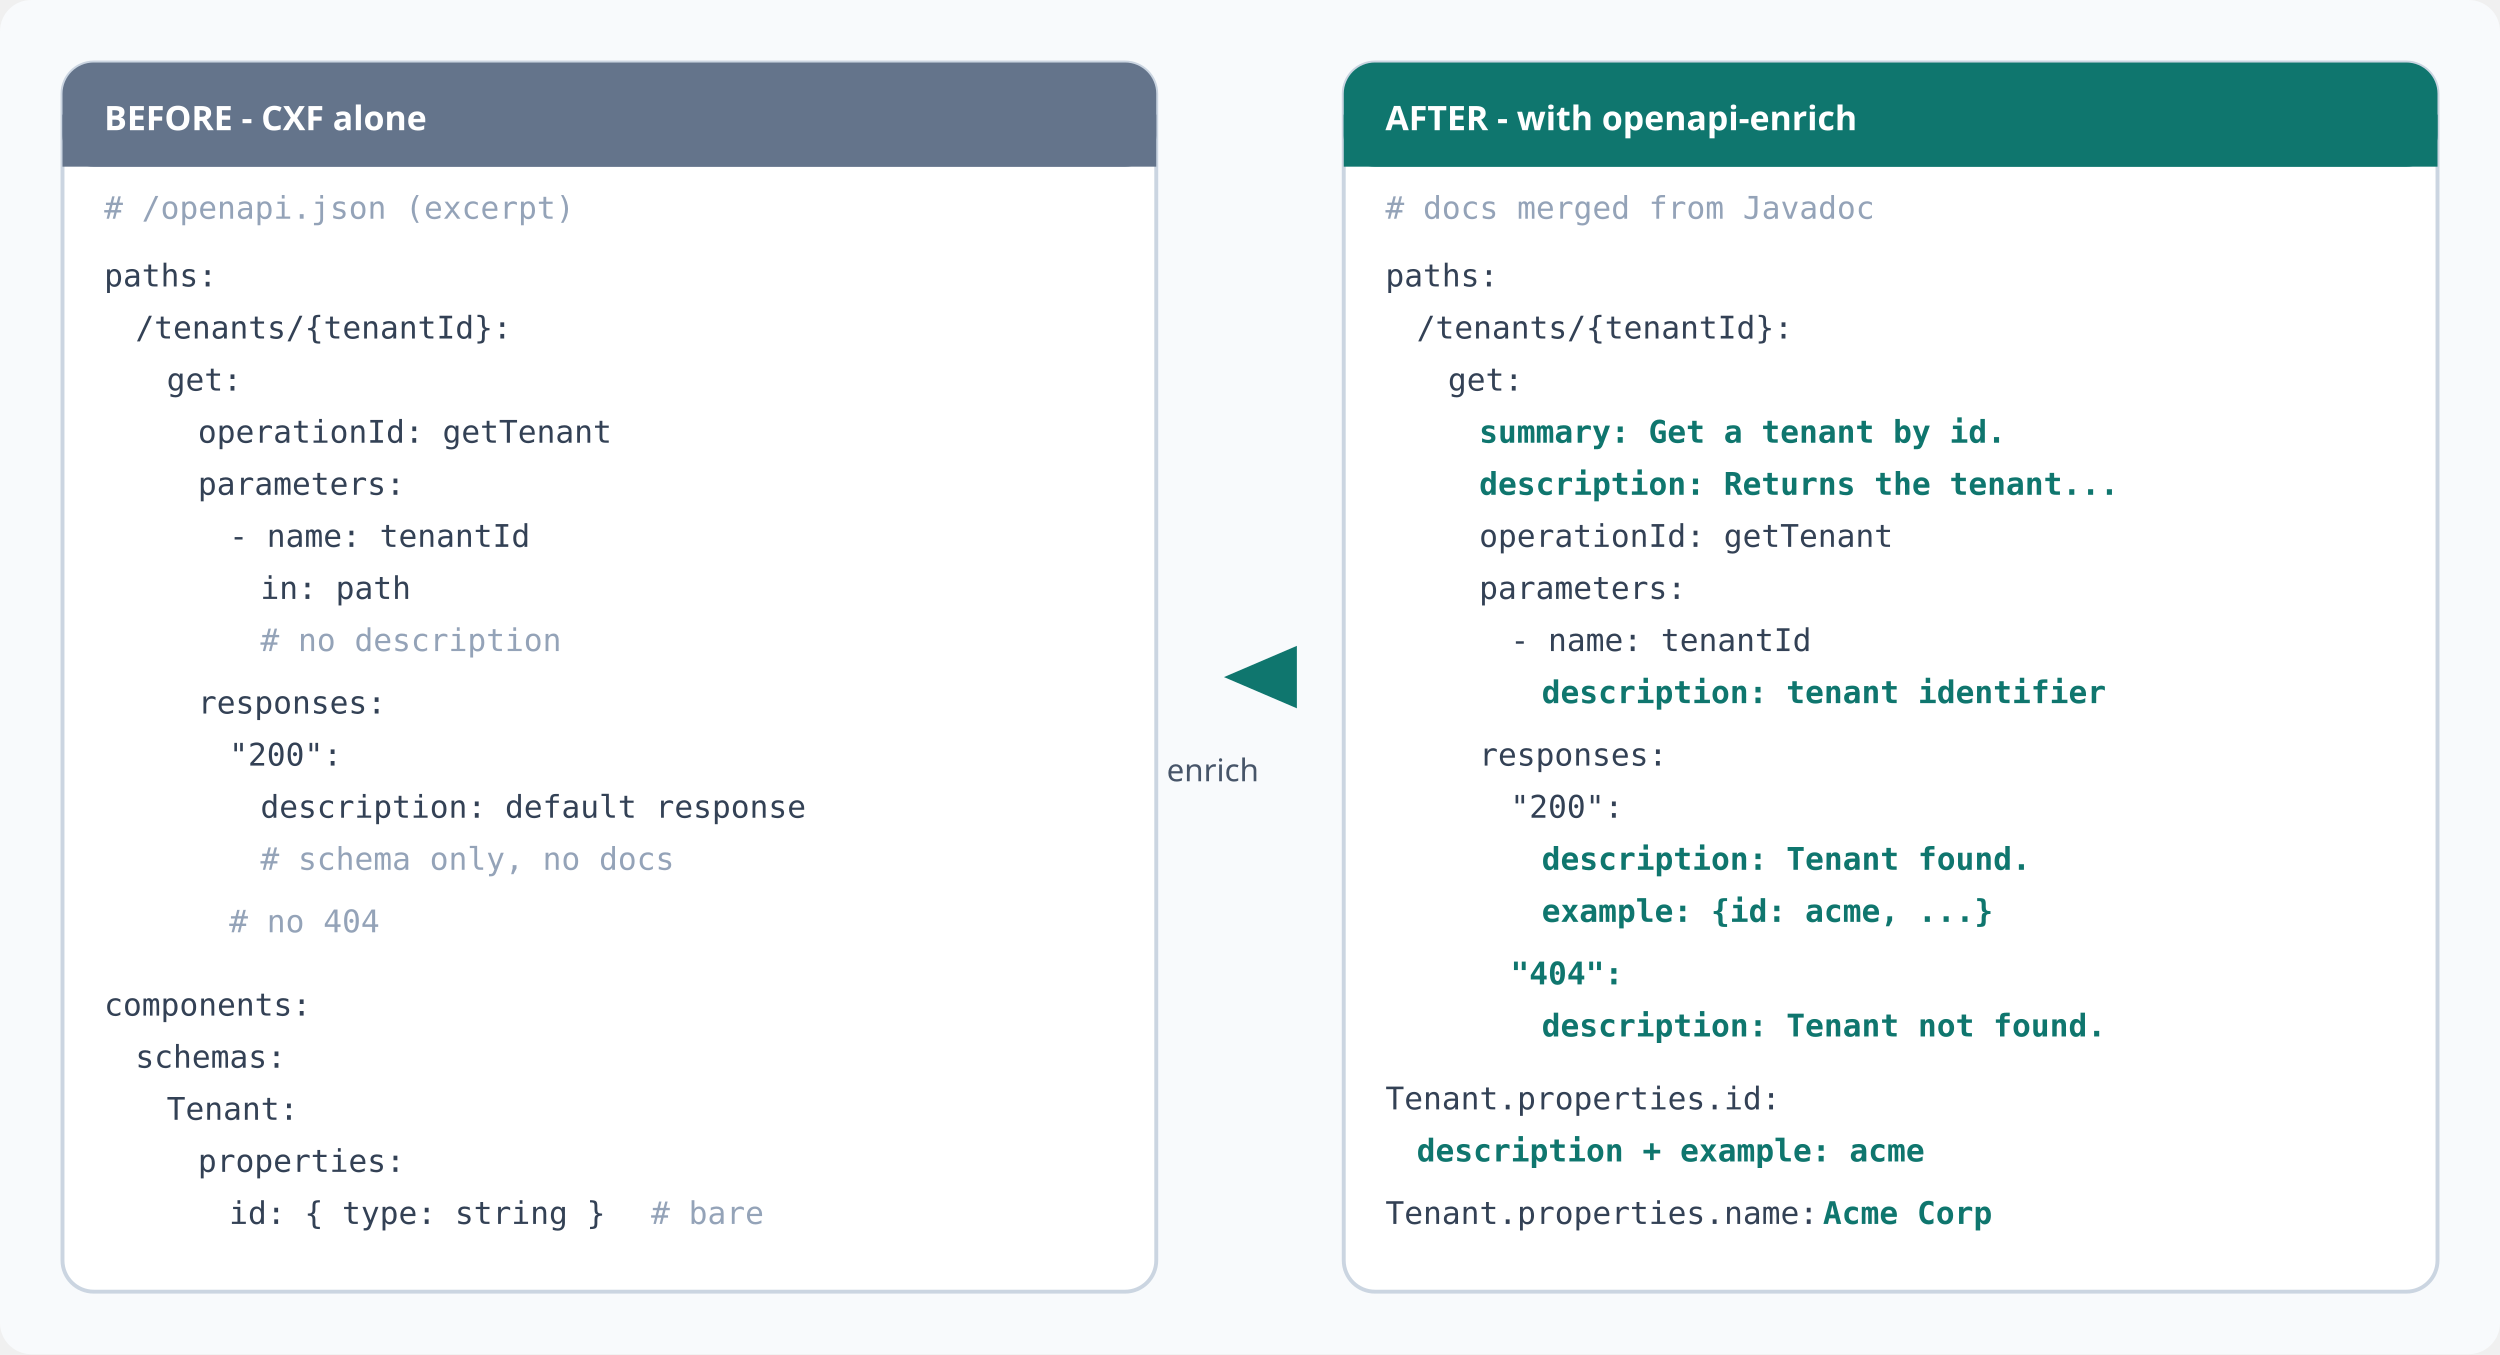
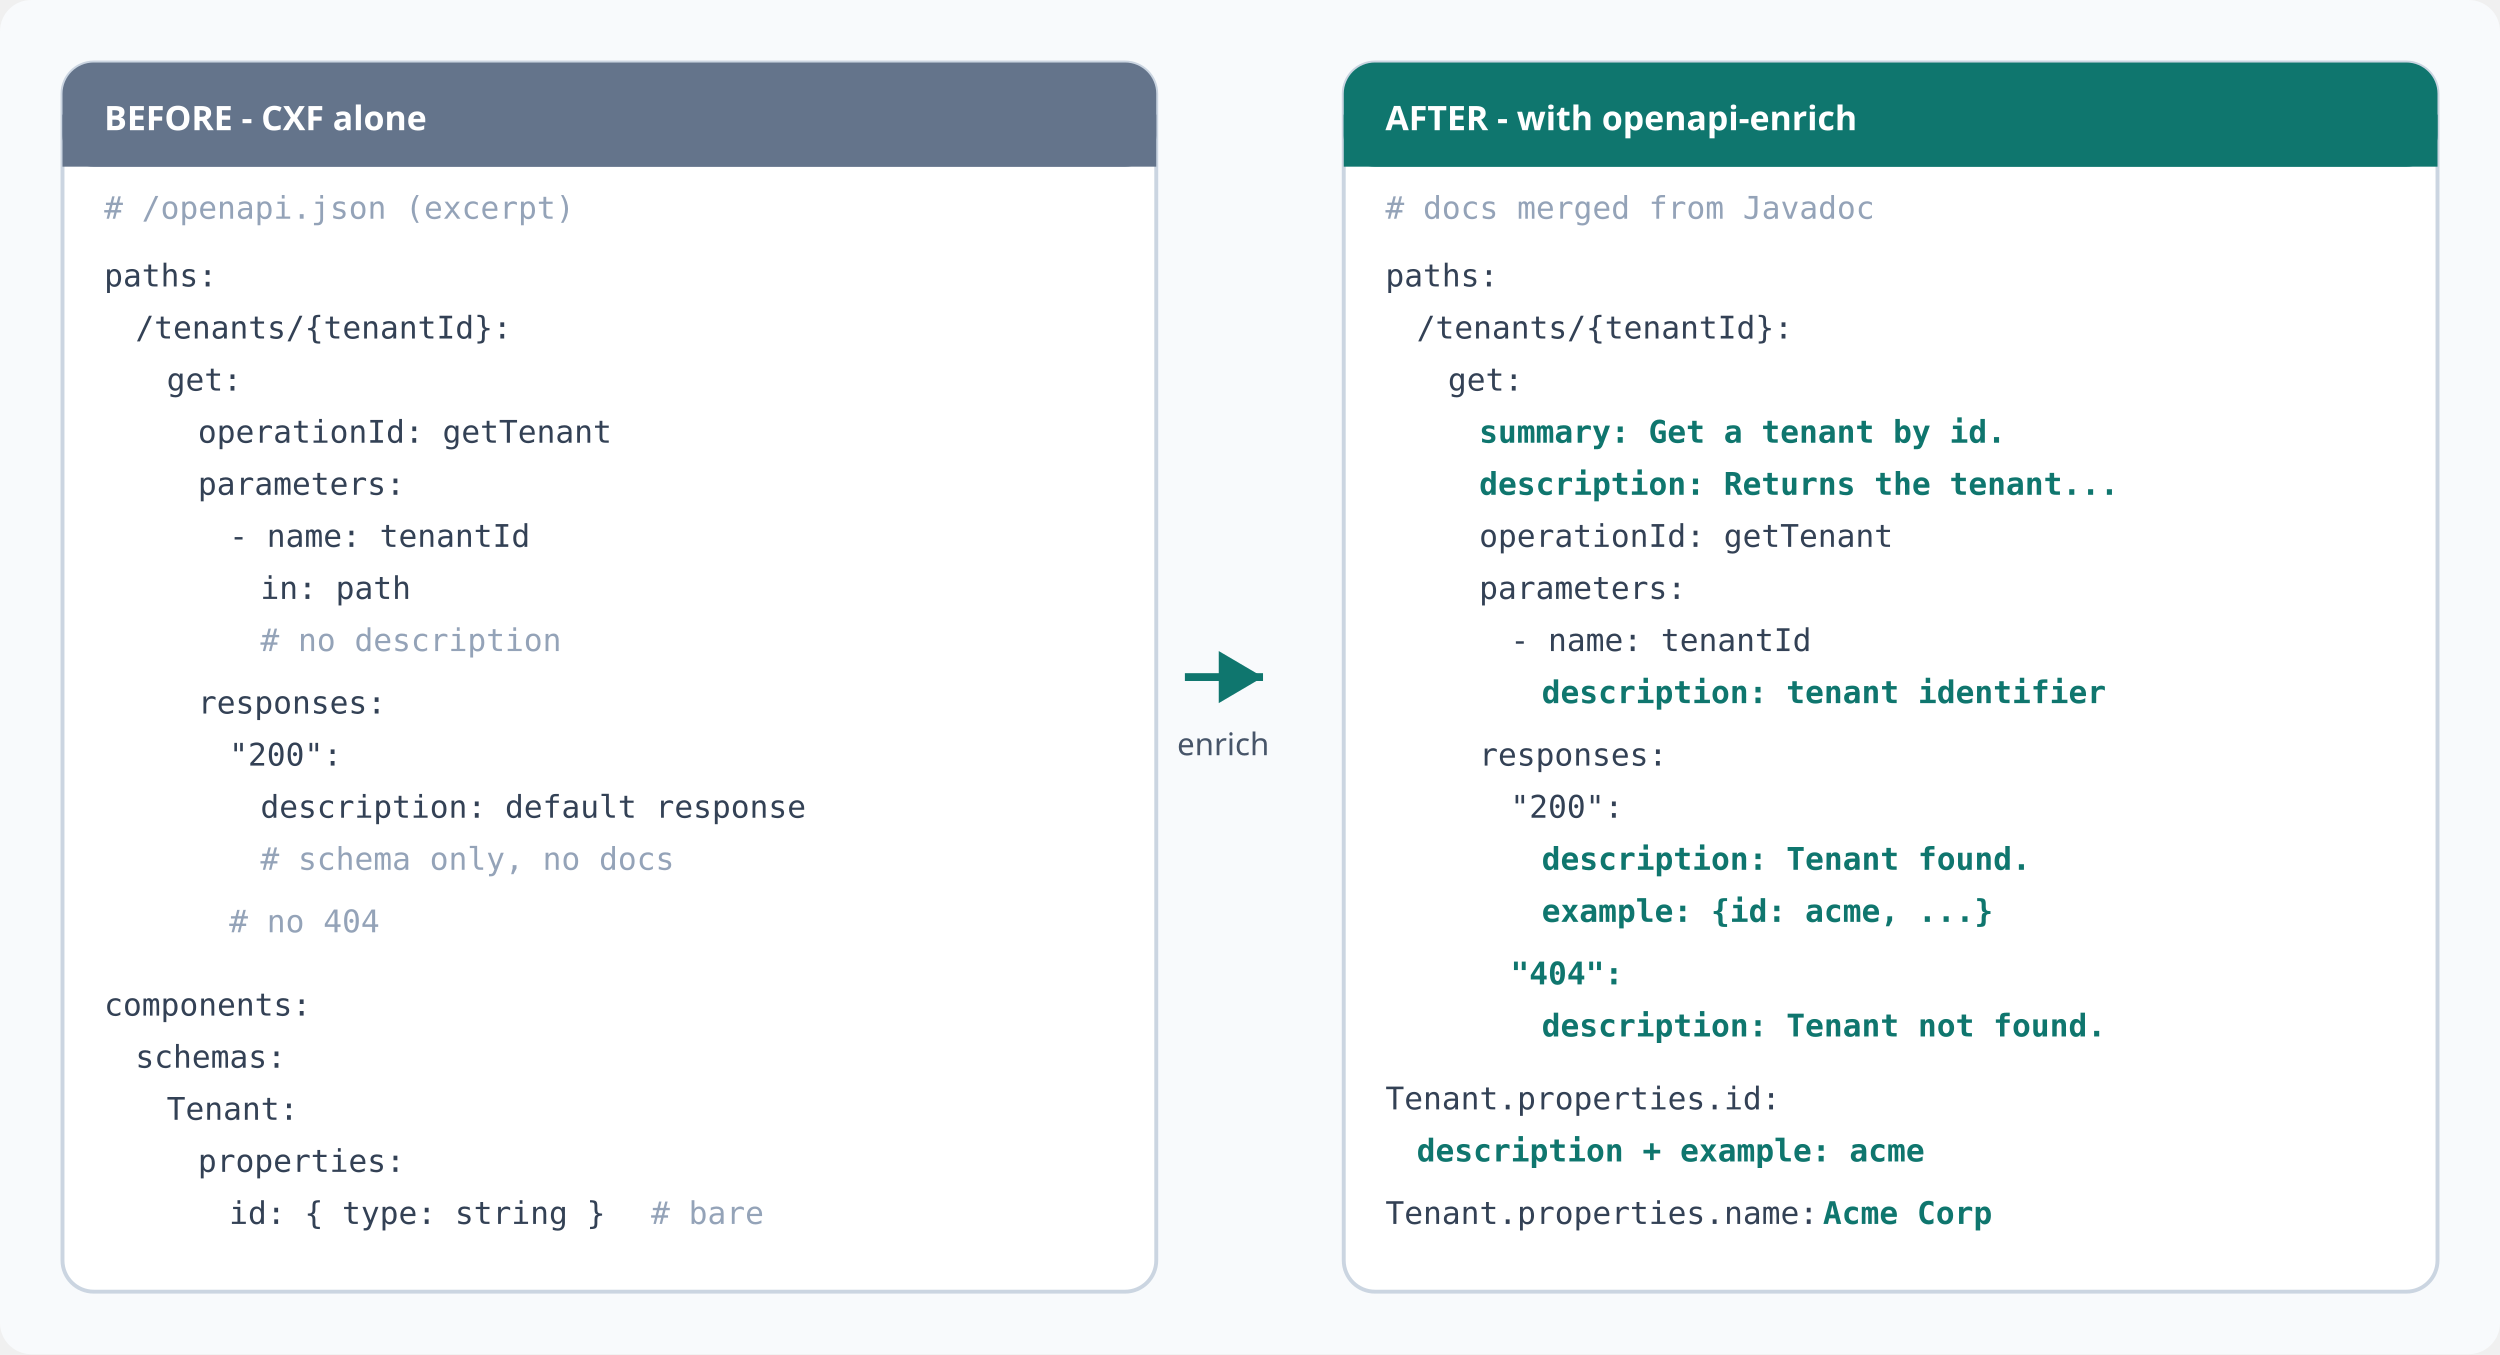
<svg xmlns="http://www.w3.org/2000/svg" viewBox="0 0 960 520" role="img" aria-labelledby="title desc">
  <rect width="960" height="520" rx="12" fill="#f8fafc" />
  <rect x="24" y="24" width="420" height="472" rx="12" fill="#ffffff" stroke="#cbd5e1" stroke-width="1.5" />
  <rect x="24" y="24" width="420" height="40" rx="12" fill="#64748b" />
  <rect x="24" y="44" width="420" height="20" fill="#64748b" />
  <text x="40" y="50" font-family="ui-sans-serif, system-ui, sans-serif" font-size="13" fill="#ffffff" font-weight="700">BEFORE - CXF alone</text>
  <text x="40" y="84" font-family="ui-monospace, Menlo, Consolas, monospace" font-size="12" fill="#94a3b8"># /openapi.json (excerpt)</text>
  <text x="40" y="110" font-family="ui-monospace, Menlo, Consolas, monospace" font-size="12" fill="#334155">paths:</text>
  <text x="52" y="130" font-family="ui-monospace, Menlo, Consolas, monospace" font-size="12" fill="#334155">/tenants/{tenantId}:</text>
  <text x="64" y="150" font-family="ui-monospace, Menlo, Consolas, monospace" font-size="12" fill="#334155">get:</text>
  <text x="76" y="170" font-family="ui-monospace, Menlo, Consolas, monospace" font-size="12" fill="#334155">operationId: getTenant</text>
  <text x="76" y="190" font-family="ui-monospace, Menlo, Consolas, monospace" font-size="12" fill="#334155">parameters:</text>
  <text x="88" y="210" font-family="ui-monospace, Menlo, Consolas, monospace" font-size="12" fill="#334155">- name: tenantId</text>
  <text x="100" y="230" font-family="ui-monospace, Menlo, Consolas, monospace" font-size="12" fill="#334155">in: path</text>
  <text x="100" y="250" font-family="ui-monospace, Menlo, Consolas, monospace" font-size="12" fill="#94a3b8"># no description</text>
  <text x="76" y="274" font-family="ui-monospace, Menlo, Consolas, monospace" font-size="12" fill="#334155">responses:</text>
  <text x="88" y="294" font-family="ui-monospace, Menlo, Consolas, monospace" font-size="12" fill="#334155">"200":</text>
  <text x="100" y="314" font-family="ui-monospace, Menlo, Consolas, monospace" font-size="12" fill="#334155">description: default response</text>
  <text x="100" y="334" font-family="ui-monospace, Menlo, Consolas, monospace" font-size="12" fill="#94a3b8"># schema only, no docs</text>
  <text x="88" y="358" font-family="ui-monospace, Menlo, Consolas, monospace" font-size="12" fill="#94a3b8"># no 404</text>
  <text x="40" y="390" font-family="ui-monospace, Menlo, Consolas, monospace" font-size="12" fill="#334155">components:</text>
  <text x="52" y="410" font-family="ui-monospace, Menlo, Consolas, monospace" font-size="12" fill="#334155">schemas:</text>
  <text x="64" y="430" font-family="ui-monospace, Menlo, Consolas, monospace" font-size="12" fill="#334155">Tenant:</text>
  <text x="76" y="450" font-family="ui-monospace, Menlo, Consolas, monospace" font-size="12" fill="#334155">properties:</text>
  <text x="88" y="470" font-family="ui-monospace, Menlo, Consolas, monospace" font-size="12" fill="#334155">id: { type: string }</text>
  <text x="250" y="470" font-family="ui-monospace, Menlo, Consolas, monospace" font-size="12" fill="#94a3b8"># bare</text>
-   <polygon points="470,260 498,248 498,272" fill="#0f766e" />
-   <text x="448" y="300" font-family="ui-sans-serif, system-ui, sans-serif" font-size="12" fill="#475569">enrich</text>
+   <line x1="455" y1="260" x2="485" y2="260" stroke="#0f766e" stroke-width="3" />
+   <polygon points="485,260 468,250 468,270" fill="#0f766e" />
+   <text x="452" y="290" font-family="ui-sans-serif, system-ui, sans-serif" font-size="12" fill="#475569">enrich</text>
  <rect x="516" y="24" width="420" height="472" rx="12" fill="#ffffff" stroke="#cbd5e1" stroke-width="1.5" />
  <rect x="516" y="24" width="420" height="40" rx="12" fill="#0f766e" />
  <rect x="516" y="44" width="420" height="20" fill="#0f766e" />
  <text x="532" y="50" font-family="ui-sans-serif, system-ui, sans-serif" font-size="13" fill="#ffffff" font-weight="700">AFTER - with openapi-enrich</text>
  <text x="532" y="84" font-family="ui-monospace, Menlo, Consolas, monospace" font-size="12" fill="#94a3b8"># docs merged from Javadoc</text>
  <text x="532" y="110" font-family="ui-monospace, Menlo, Consolas, monospace" font-size="12" fill="#334155">paths:</text>
  <text x="544" y="130" font-family="ui-monospace, Menlo, Consolas, monospace" font-size="12" fill="#334155">/tenants/{tenantId}:</text>
  <text x="556" y="150" font-family="ui-monospace, Menlo, Consolas, monospace" font-size="12" fill="#334155">get:</text>
  <text x="568" y="170" font-family="ui-monospace, Menlo, Consolas, monospace" font-size="12" fill="#0f766e" font-weight="700">summary: Get a tenant by id.</text>
  <text x="568" y="190" font-family="ui-monospace, Menlo, Consolas, monospace" font-size="12" fill="#0f766e" font-weight="700">description: Returns the tenant...</text>
  <text x="568" y="210" font-family="ui-monospace, Menlo, Consolas, monospace" font-size="12" fill="#334155">operationId: getTenant</text>
  <text x="568" y="230" font-family="ui-monospace, Menlo, Consolas, monospace" font-size="12" fill="#334155">parameters:</text>
  <text x="580" y="250" font-family="ui-monospace, Menlo, Consolas, monospace" font-size="12" fill="#334155">- name: tenantId</text>
  <text x="592" y="270" font-family="ui-monospace, Menlo, Consolas, monospace" font-size="12" fill="#0f766e" font-weight="700">description: tenant identifier</text>
  <text x="568" y="294" font-family="ui-monospace, Menlo, Consolas, monospace" font-size="12" fill="#334155">responses:</text>
  <text x="580" y="314" font-family="ui-monospace, Menlo, Consolas, monospace" font-size="12" fill="#334155">"200":</text>
  <text x="592" y="334" font-family="ui-monospace, Menlo, Consolas, monospace" font-size="12" fill="#0f766e" font-weight="700">description: Tenant found.</text>
  <text x="592" y="354" font-family="ui-monospace, Menlo, Consolas, monospace" font-size="12" fill="#0f766e" font-weight="700">example: {id: acme, ...}</text>
  <text x="580" y="378" font-family="ui-monospace, Menlo, Consolas, monospace" font-size="12" fill="#0f766e" font-weight="700">"404":</text>
  <text x="592" y="398" font-family="ui-monospace, Menlo, Consolas, monospace" font-size="12" fill="#0f766e" font-weight="700">description: Tenant not found.</text>
  <text x="532" y="426" font-family="ui-monospace, Menlo, Consolas, monospace" font-size="12" fill="#334155">Tenant.properties.id:</text>
  <text x="544" y="446" font-family="ui-monospace, Menlo, Consolas, monospace" font-size="12" fill="#0f766e" font-weight="700">description + example: acme</text>
  <text x="532" y="470" font-family="ui-monospace, Menlo, Consolas, monospace" font-size="12" fill="#334155">Tenant.properties.name:</text>
  <text x="700" y="470" font-family="ui-monospace, Menlo, Consolas, monospace" font-size="12" fill="#0f766e" font-weight="700">Acme Corp</text>
</svg>
